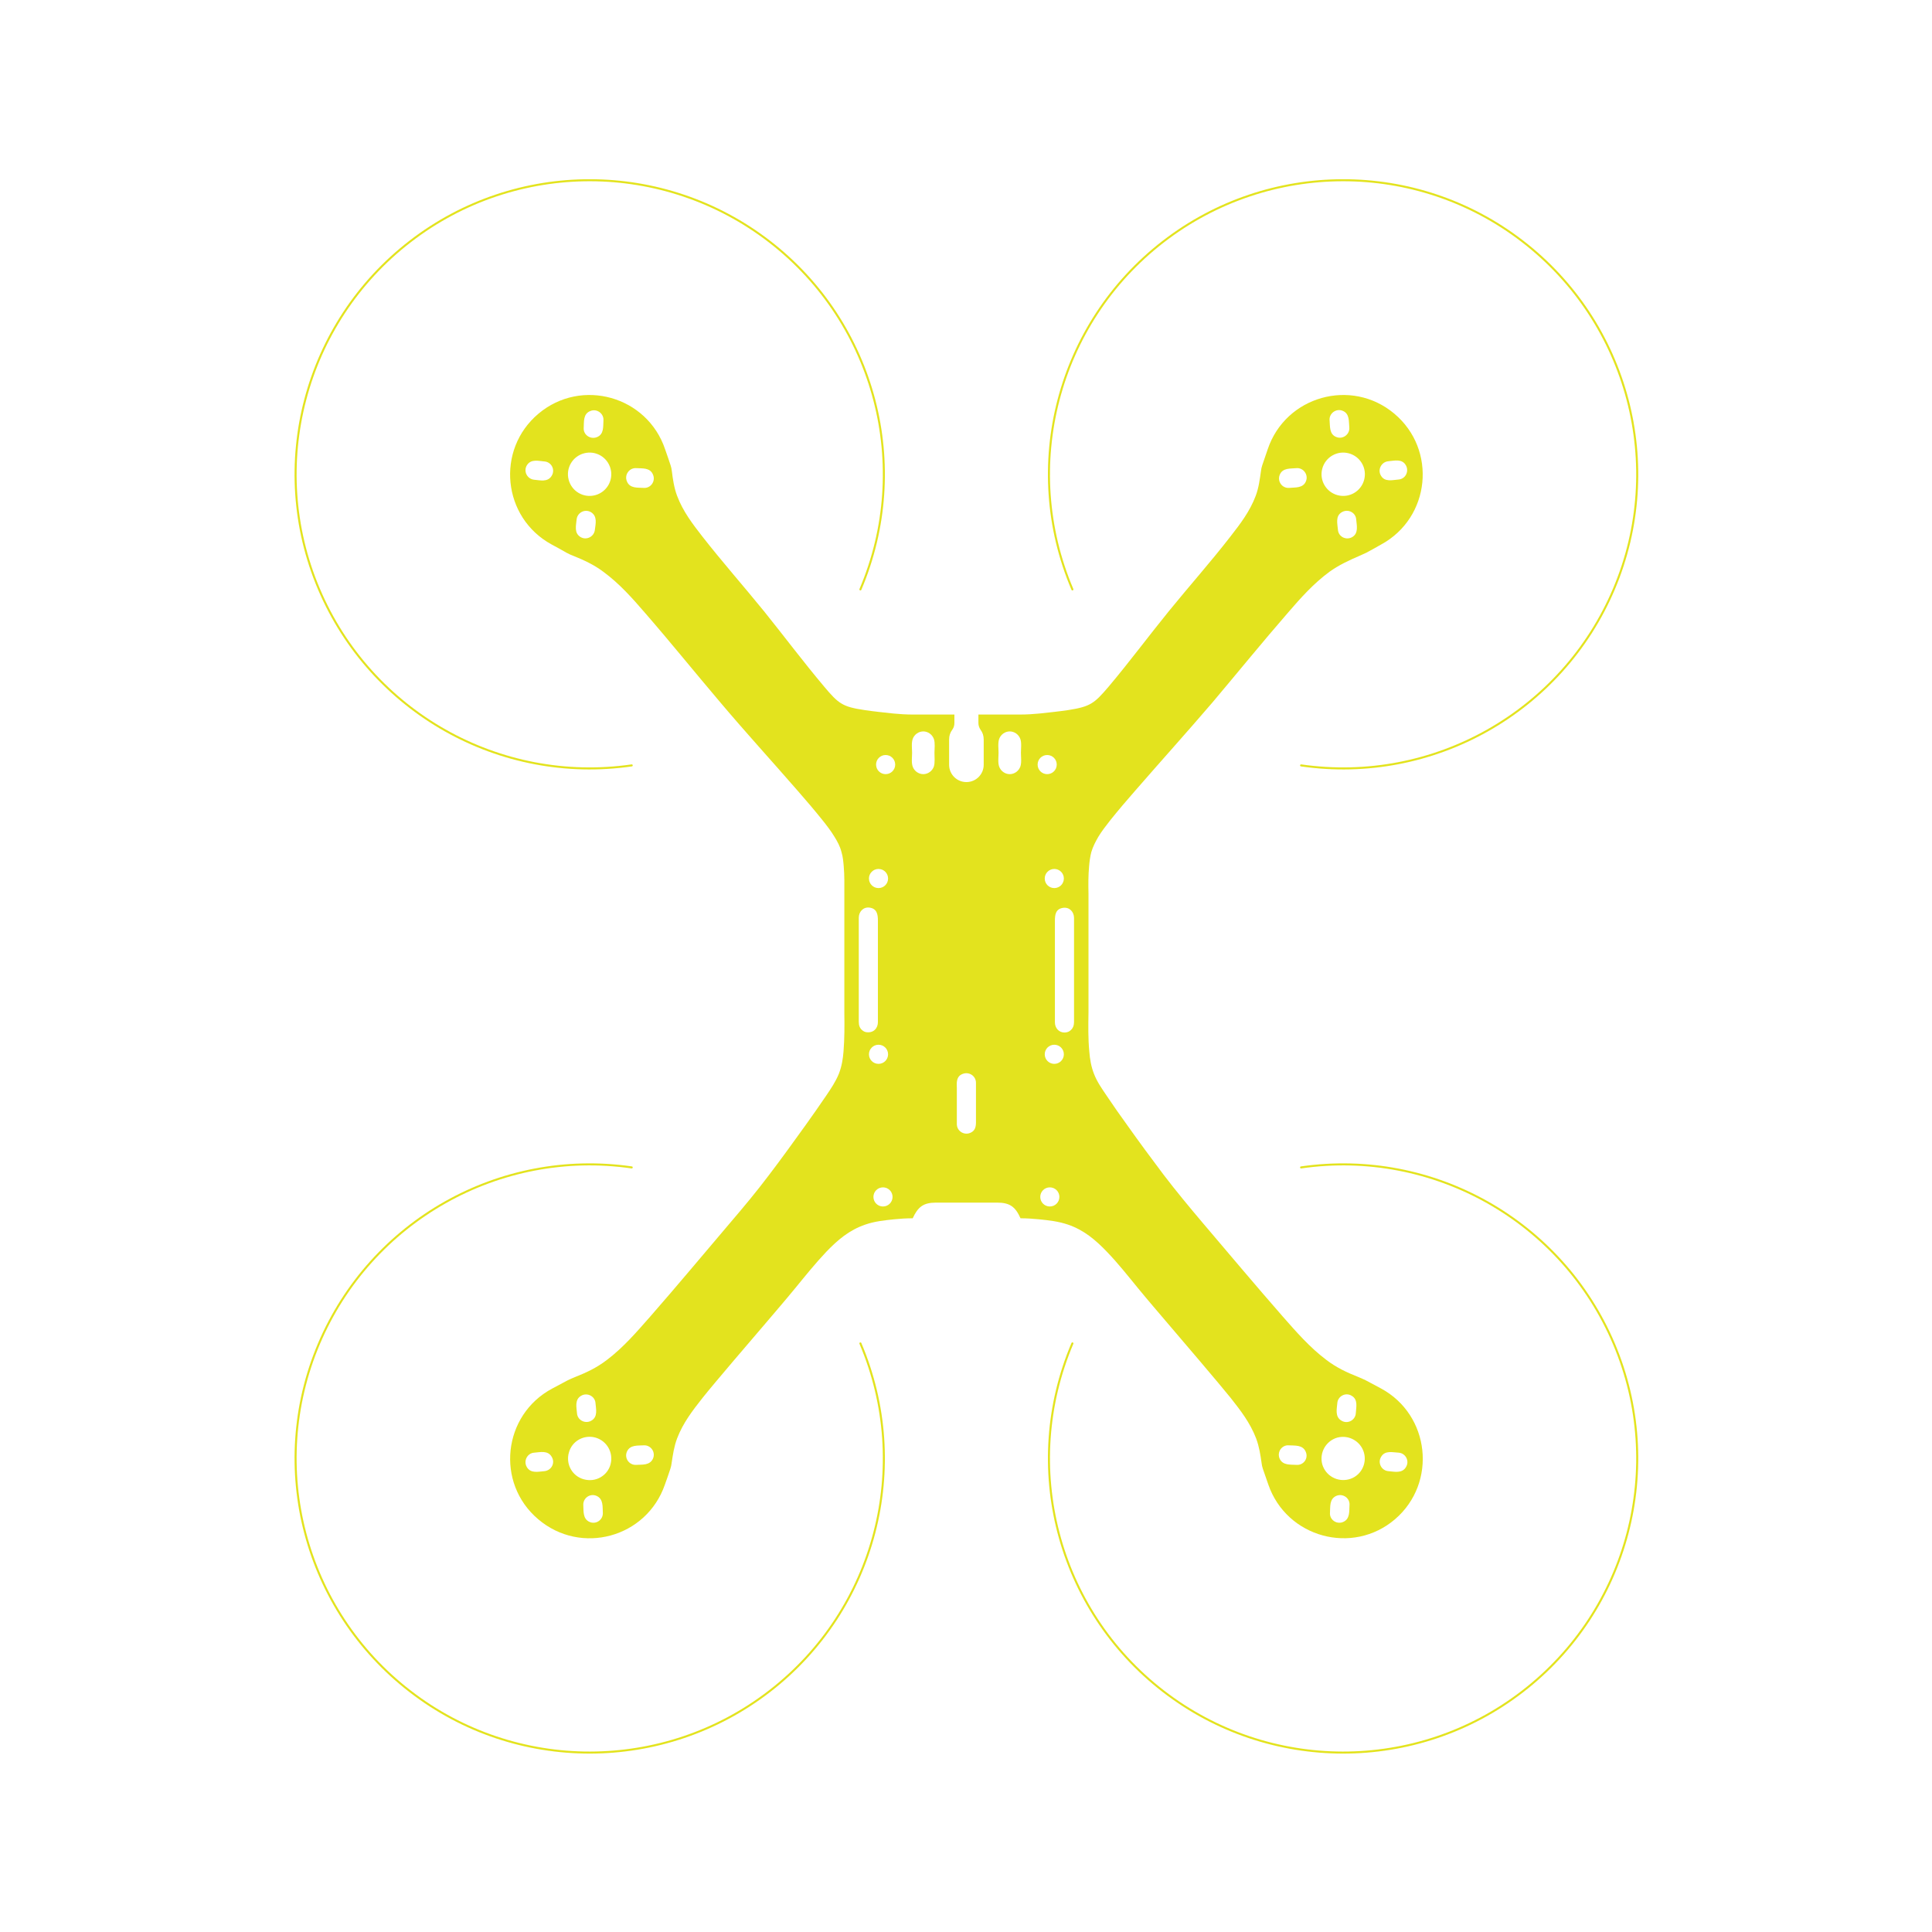
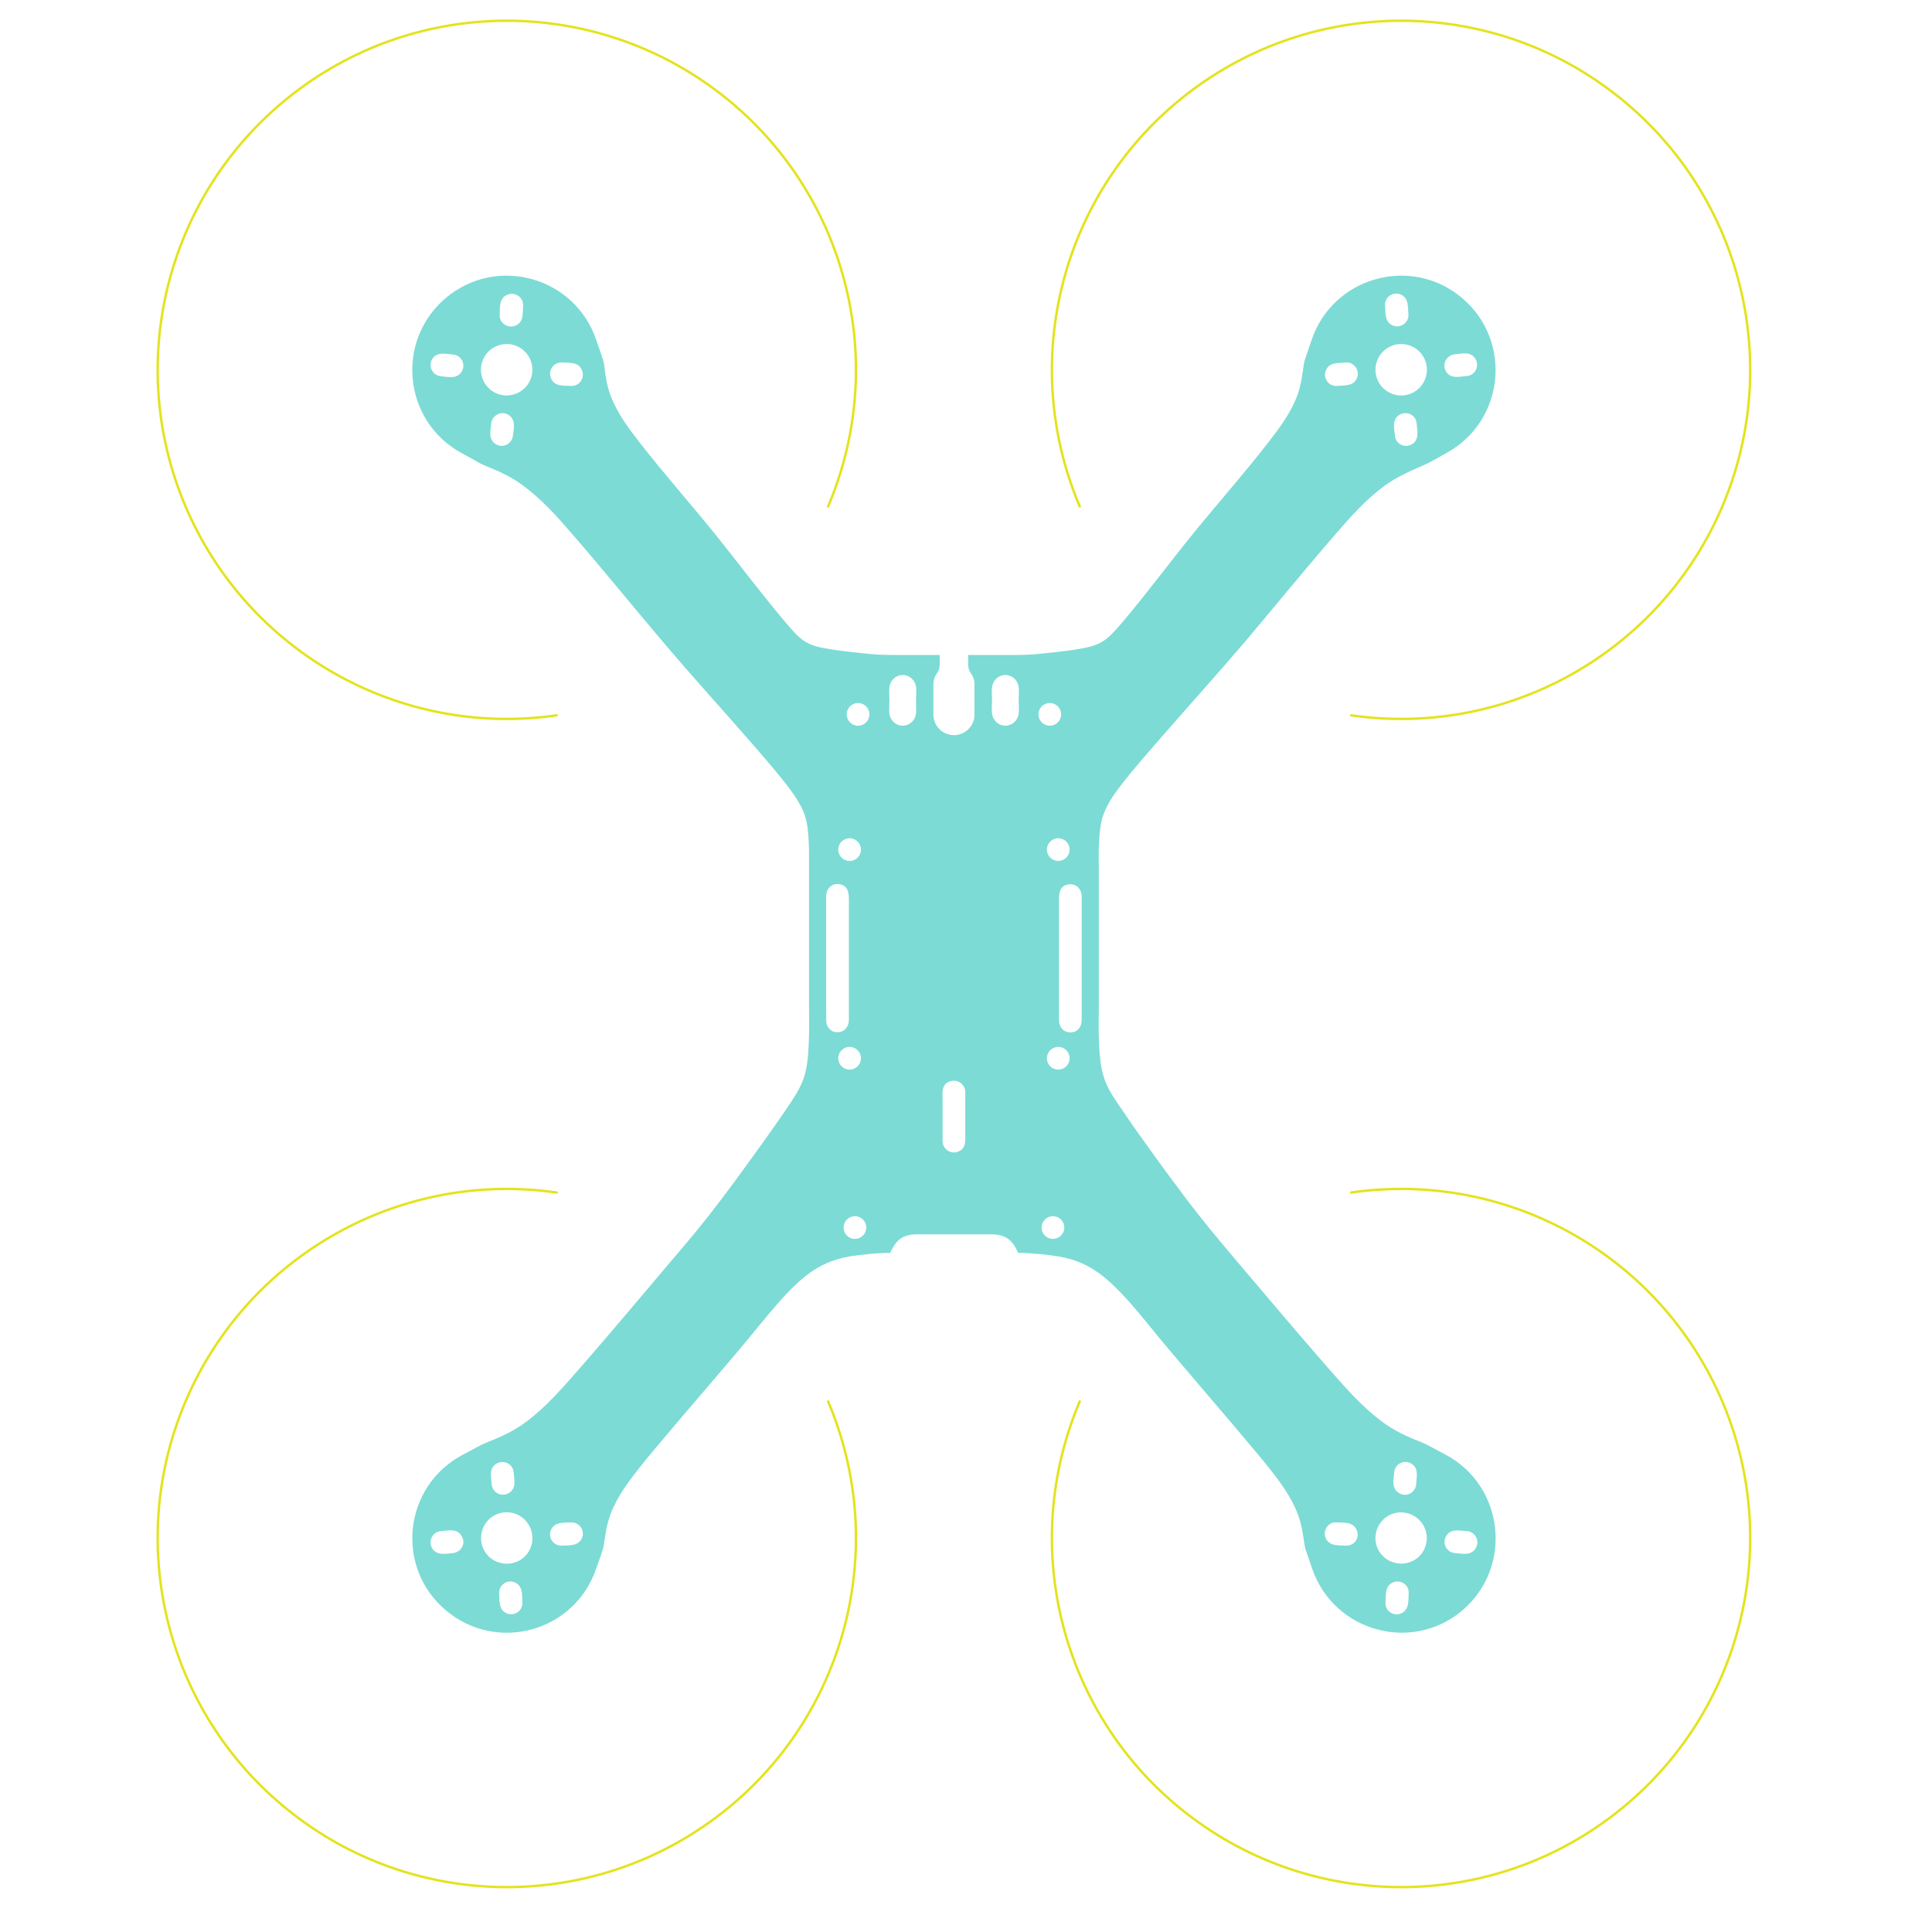
- <svg xmlns="http://www.w3.org/2000/svg" version="1.1" id="_x34_inch::4iSb::4iSbSa::4iSbSaSm" x="0px" y="0px" viewBox="0 0 949.6 949.6" style="enable-background:new 0 0 949.6 949.6;" xml:space="preserve">
+ <svg xmlns="http://www.w3.org/2000/svg" version="1.1" id="_x34_inch::4iSb::4iSbSa::4iSbSaSm" x="0px" y="0px" viewBox="80 80 800 800" style="enable-background:new 80 80 800 800;" xml:space="preserve">
  <style type="text/css">
	.st0{fill:none;stroke:#e3e31e;stroke-linecap:round;stroke-linejoin:round;}
- 	.st1{fill:#e3e31e;}
+ 	.st1{fill:#7cdbd5;}
</style>
  <path class="st0" d="M422.9,289.7c25.7-60.5,7.4-130.7-44.6-170.9s-124.6-40.3-176.6-0.2c-52.1,40.1-70.6,110.3-45,170.8  c25.6,60.5,88.8,96.2,153.8,86.8" />
  <path class="st1" d="M678.7,682.4c-2.5-1.3-5-2.7-7.5-4c-1.2-0.6-2.4-1.1-3.6-1.6c-5.8-2.3-10.7-4.6-15.7-8.4  c-8.2-6.2-14.7-13.7-21.4-21.3c-13.3-15.2-26.3-30.7-39.4-46.1c-6.5-7.7-13-15.5-19.1-23.5c-6.1-8.1-12.1-16.2-17.9-24.4  c-3.5-4.8-6.9-9.7-10.2-14.6c-2.3-3.4-4.7-6.8-6.2-10.7c-1.4-3.6-2-7.2-2.3-11c-0.6-6.3-0.5-12.7-0.4-19c0-19.6,0-39.2,0-58.7  c-0.1-4.5-0.1-8.9,0.3-13.3c0.2-2.4,0.5-4.7,1.1-7c0.8-2.7,2.1-5.2,3.5-7.6c1.7-2.8,3.7-5.3,5.7-7.9c4-5,8.1-9.8,12.3-14.6  c12.6-14.5,25.5-28.8,38-43.4c12.4-14.7,24.5-29.6,37.1-44.1c6.3-7.3,12.6-14.4,20.5-20.2c4.6-3.3,9.6-5.6,14.7-7.8  c1.1-0.5,2.2-1,3.3-1.5c2.5-1.3,4.9-2.7,7.4-4.1c24.2-13.2,27.5-46.6,6.4-64.3c-21.1-17.7-53.4-8.6-62.2,17.5  c-0.9,2.6-1.8,5.2-2.7,7.9c-0.3,0.9-0.5,1.8-0.6,2.7c-0.6,4.2-1.1,8.3-2.6,12.3c-2.9,7.7-7.6,13.8-12.5,20.1  c-9.7,12.5-20.2,24.3-30.2,36.6c-10,12.3-19.4,25-29.6,37.1c-7,8.2-8.9,9.8-19.8,11.5c-4.7,0.7-9.5,1.2-14.2,1.7  c-3.1,0.3-6.2,0.5-9.4,0.5c-6.9,0-13.7,0-20.6,0c0,1.4,0,2.7,0,4.1c0,1.2,0.3,2.2,1,3.3c1.1,1.5,1.6,3,1.6,4.9c0,4.1,0,8.3,0,12.4  c0,4.7-3.8,8.5-8.5,8.5s-8.5-3.8-8.5-8.5c0-4.1,0-8.3,0-12.4c0-1.9,0.5-3.4,1.6-4.9c0.7-1,1-2,1-3.3c0-1.4,0-2.7,0-4.1  c-6.9,0-13.7,0-20.6,0c-3.1,0-6.3-0.2-9.4-0.5c-4.7-0.5-9.5-1-14.2-1.7c-10.9-1.6-12.8-3.2-19.8-11.5  c-10.2-12.1-19.7-24.8-29.6-37.1c-10-12.3-20.5-24.2-30.2-36.6c-4.9-6.3-9.6-12.4-12.5-20.1c-1.5-4-2.1-8.2-2.6-12.3  c-0.1-0.9-0.3-1.8-0.6-2.7c-0.8-2.6-1.8-5.2-2.7-7.9c-8.8-26.1-41.1-35.2-62.2-17.5c-21.1,17.7-17.8,51.1,6.4,64.3  c2.5,1.3,4.9,2.7,7.4,4.1c1.1,0.6,2.2,1.1,3.3,1.5c5.2,2.1,10.2,4.4,14.7,7.8c7.9,5.8,14.2,12.9,20.5,20.2  c12.6,14.5,24.7,29.5,37.1,44.1c12.4,14.7,25.4,28.9,38,43.4c4.2,4.8,8.3,9.6,12.3,14.6c2,2.5,4,5.1,5.7,7.9  c1.5,2.4,2.8,4.8,3.5,7.6c0.7,2.3,0.9,4.6,1.1,7c0.4,4.4,0.3,8.9,0.3,13.3c0,19.6,0,39.2,0,58.7c0.1,6.4,0.1,12.7-0.4,19  c-0.3,3.8-0.9,7.4-2.3,11c-1.6,3.9-3.9,7.3-6.2,10.7c-3.3,4.9-6.8,9.8-10.2,14.6c-5.9,8.2-11.8,16.4-17.9,24.4  c-6.1,8.1-12.5,15.8-19.1,23.5c-13.1,15.4-26,30.9-39.3,46.1c-6.7,7.6-13.2,15.2-21.4,21.4c-5,3.8-9.9,6.1-15.7,8.4  c-1.2,0.5-2.4,1-3.6,1.6c-2.5,1.3-5,2.7-7.5,4c-24.3,13-27.9,46.4-6.9,64.2c21,17.9,53.3,9.1,62.3-17c0.9-2.6,1.9-5.2,2.7-7.8  c0.3-0.9,0.5-1.8,0.6-2.7c0.6-4.1,1.2-8.2,2.7-12.2c2.9-7.6,7.6-13.7,12.5-19.9c5.1-6.5,25-29.7,30.4-36c5.1-6,10.2-11.9,15.2-18  c5-6.1,9.9-12.2,15.3-17.9c5.6-5.8,11.2-10.6,19.1-13.3c4.6-1.6,9.4-2.1,14.2-2.6c3-0.3,6-0.5,9.1-0.5c2.6-5.6,5.2-7.7,11.5-7.7  c5,0,10,0,15,0c5,0,10,0,15,0c6.3,0,9,2.1,11.5,7.7c3,0,6,0.2,9.1,0.5c4.8,0.5,9.5,1,14.2,2.6c7.9,2.7,13.5,7.5,19.1,13.3  c5.5,5.7,10.3,11.8,15.3,17.9c5,6.1,10.1,12,15.2,18c5.4,6.3,25.2,29.5,30.4,36c4.9,6.2,9.6,12.3,12.5,19.9c1.5,4,2.1,8,2.7,12.2  c0.1,0.9,0.3,1.8,0.6,2.7c0.9,2.6,1.8,5.2,2.7,7.8c9,26,41.4,34.9,62.3,17C706.5,728.8,702.9,695.4,678.7,682.4z M682.4,226.7  c2.8-0.2,6.7-1.4,8.6,2c1.7,3-0.2,6.8-3.7,7c-2.8,0.2-6.7,1.4-8.6-2C677,230.8,679,227,682.4,226.7z M664.6,264  c-3,1.7-6.8-0.2-7-3.7c-0.2-2.8-1.4-6.7,2-8.6c3-1.7,6.8,0.2,7,3.7C666.8,258.1,667.9,262.1,664.6,264z M659.9,201.9  c3.6,1.4,3,5.5,3.3,8.2c0.3,3.4-3.2,6-6.4,4.7c-3.6-1.4-3-5.5-3.3-8.2C653.2,203.2,656.7,200.6,659.9,201.9z M649.9,230.4  c1.5-5.7,7.3-9.1,13-7.6c5.7,1.5,9.1,7.3,7.6,13c-1.5,5.7-7.3,9.1-13,7.6C651.8,241.9,648.4,236.1,649.9,230.4z M629,233.4  c1.4-3.6,5.5-3,8.2-3.3c3.4-0.3,6,3.2,4.7,6.4c-1.4,3.6-5.5,3-8.2,3.3C630.2,240.1,627.7,236.6,629,233.4z M271.2,233.8  c-2,3.4-5.9,2.2-8.6,2c-3.4-0.3-5.4-4-3.7-7c2-3.4,5.9-2.2,8.6-2C271,227,273,230.8,271.2,233.8z M286.9,210.2  c0.2-2.8-0.4-6.8,3.3-8.2c3.2-1.3,6.7,1.3,6.4,4.7c-0.2,2.8,0.4,6.8-3.3,8.2C290,216.1,286.6,213.6,286.9,210.2z M292.4,260.3  c-0.3,3.4-4,5.4-7,3.7c-3.4-2-2.2-5.9-2-8.6c0.3-3.4,4-5.4,7-3.7C293.8,253.7,292.7,257.6,292.4,260.3z M292.5,243.4  c-5.7,1.5-11.5-1.9-13-7.6c-1.5-5.7,1.9-11.5,7.6-13c5.7-1.5,11.5,1.9,13,7.6C301.6,236.1,298.2,241.9,292.5,243.4z M316.3,239.8  c-2.8-0.2-6.8,0.4-8.2-3.3c-1.3-3.2,1.3-6.7,4.7-6.4c2.8,0.2,6.8-0.4,8.2,3.3C322.3,236.6,319.8,240.1,316.3,239.8z M267.5,723.1  c-2.8,0.2-6.7,1.3-8.6-2.1c-1.7-3,0.3-6.8,3.7-7c2.8-0.2,6.7-1.3,8.6,2.1C273,719.1,271,722.8,267.5,723.1z M285.7,686  c3-1.7,6.8,0.3,7,3.7c0.2,2.8,1.3,6.7-2.1,8.6c-3,1.7-6.8-0.3-7-3.7C283.4,691.8,282.3,687.9,285.7,686z M289.9,748.1  c-3.6-1.5-3-5.5-3.2-8.3c-0.2-3.4,3.2-5.9,6.4-4.6c3.6,1.5,3,5.5,3.2,8.3C296.5,746.9,293.1,749.4,289.9,748.1z M300.1,719.7  c-1.5,5.7-7.4,9-13.1,7.4c-5.7-1.5-9-7.4-7.4-13.1c1.5-5.7,7.4-9,13.1-7.4C298.3,708.2,301.6,714,300.1,719.7z M321,716.8  c-1.5,3.6-5.5,3-8.3,3.2c-3.4,0.2-5.9-3.2-4.6-6.4c1.5-3.6,5.5-3,8.3-3.2C319.8,710.2,322.3,713.6,321,716.8z M431.8,427.1  c2.6,0,4.7,2.1,4.7,4.7c0,2.6-2.1,4.7-4.7,4.7c-2.6,0-4.7-2.1-4.7-4.7C427.1,429.2,429.2,427.1,431.8,427.1z M423.2,505.8  c-1.2-1.5-1.1-3-1.1-4.7c0-11.1,0-22.2,0-33.3c0-5.6,0-11.1,0-16.7c0-3,2.2-5.4,5.3-5c3.6,0.5,4.1,3.3,4.1,6.3c0,11.1,0,22.2,0,33.3  c0,5.6,0,11.1,0,16.7c0,2.8-1.9,5.1-4.9,5C425.2,507.4,424.2,506.9,423.2,505.8z M427.1,518.2c0-2.6,2.1-4.7,4.7-4.7  c2.6,0,4.7,2.1,4.7,4.7c0,2.6-2.1,4.7-4.7,4.7C429.2,522.9,427.1,520.8,427.1,518.2z M434,593c-2.6,0-4.7-2.1-4.7-4.7  s2.1-4.7,4.7-4.7c2.6,0,4.7,2.1,4.7,4.7S436.6,593,434,593z M435.3,380.5c-2.6,0-4.7-2.1-4.7-4.7c0-2.6,2.1-4.7,4.7-4.7  c2.6,0,4.7,2.1,4.7,4.7C440,378.4,437.9,380.5,435.3,380.5z M459,376.8c-0.8,2.2-2.9,3.7-5.2,3.7c-2.3,0-4.4-1.5-5.2-3.7  c-0.7-1.9-0.3-4.9-0.3-6.8c0-1.9-0.4-4.8,0.3-6.8c0.8-2.2,2.9-3.7,5.2-3.7c2.3,0,4.4,1.5,5.2,3.7c0.7,1.9,0.3,4.9,0.3,6.8  C459.3,371.9,459.6,374.9,459,376.8z M476.4,557c-3,0.9-6.1-1.3-6.1-4.5c0-5.8,0-11.7,0-17.5c0-1.4-0.2-2.8,0.2-4.3  c0.5-1.6,1.4-2.5,3.1-3c3-0.9,6.1,1.3,6.1,4.5c0,5.8,0,11.7,0,17.5C479.7,552.6,480.1,555.8,476.4,557z M522.9,431.8  c0,2.6-2.1,4.7-4.7,4.7c-2.6,0-4.7-2.1-4.7-4.7c0-2.6,2.1-4.7,4.7-4.7C520.8,427.1,522.9,429.2,522.9,431.8z M501.5,376.8  c-0.8,2.2-2.9,3.7-5.2,3.7c-2.3,0-4.4-1.5-5.2-3.7c-0.7-1.9-0.3-4.9-0.3-6.8c0-1.9-0.4-4.8,0.3-6.8c0.8-2.2,2.9-3.7,5.2-3.7  c2.3,0,4.4,1.5,5.2,3.7c0.7,1.9,0.3,4.9,0.3,6.8C501.8,371.9,502.2,374.9,501.5,376.8z M510,375.8c0-2.6,2.1-4.7,4.7-4.7  c2.6,0,4.7,2.1,4.7,4.7c0,2.6-2.1,4.7-4.7,4.7C512.1,380.5,510,378.4,510,375.8z M516,593c-2.6,0-4.7-2.1-4.7-4.7s2.1-4.7,4.7-4.7  c2.6,0,4.7,2.1,4.7,4.7S518.6,593,516,593z M518.2,522.9c-2.6,0-4.7-2.1-4.7-4.7c0-2.6,2.1-4.7,4.7-4.7c2.6,0,4.7,2.1,4.7,4.7  C522.9,520.8,520.8,522.9,518.2,522.9z M526.8,505.8c-0.9,1.1-1.9,1.6-3.4,1.7c-2.9,0.1-4.9-2.2-4.9-5c0-5.6,0-11.1,0-16.7  c0-11.1,0-22.2,0-33.3c0-3,0.4-5.8,4.1-6.3c3.1-0.4,5.3,2,5.3,5c0,5.6,0,11.1,0,16.7c0,11.1,0,22.2,0,33.3  C527.9,502.8,528,504.3,526.8,505.8z M637.2,720c-2.8-0.2-6.8,0.4-8.3-3.2c-1.3-3.2,1.2-6.7,4.6-6.4c2.8,0.2,6.8-0.4,8.3,3.2  C643.2,716.8,640.7,720.3,637.2,720z M657.3,689.7c0.2-3.4,4-5.5,7-3.7c3.4,1.9,2.2,5.9,2.1,8.6c-0.2,3.4-4,5.5-7,3.7  C656,696.4,657.1,692.4,657.3,689.7z M663.3,739.8c-0.2,2.8,0.4,6.8-3.2,8.3c-3.2,1.3-6.7-1.2-6.4-4.6c0.2-2.8-0.4-6.8,3.2-8.3  C660.1,733.9,663.6,736.4,663.3,739.8z M663,727.1c-5.7,1.5-11.5-1.8-13.1-7.4c-1.5-5.7,1.8-11.5,7.4-13.1  c5.7-1.5,11.5,1.8,13.1,7.4C672,719.7,668.7,725.6,663,727.1z M682.5,723.1c-3.4-0.2-5.5-4-3.7-7c1.9-3.4,5.9-2.2,8.6-2.1  c3.4,0.2,5.5,4,3.7,7C689.2,724.4,685.2,723.3,682.5,723.1z" />
  <path class="st0" d="M422.9,660.3c25.7,60.5,7.4,130.7-44.6,170.9c-52,40.2-124.6,40.3-176.6,0.2c-52.1-40.1-70.6-110.3-45-170.8  c25.6-60.5,88.8-96.2,153.8-86.8" />
  <path class="st0" d="M527.1,660.3c-25.7,60.5-7.4,130.7,44.6,170.9c52,40.2,124.6,40.3,176.6,0.2c52.1-40.1,70.6-110.3,45-170.8  c-25.6-60.5-88.8-96.2-153.8-86.8" />
  <path class="st0" d="M527.1,289.7c-25.7-60.5-7.4-130.7,44.6-170.9c52-40.2,124.6-40.3,176.6-0.2c52.1,40.1,70.6,110.3,45,170.8  c-25.6,60.5-88.8,96.2-153.8,86.8" />
</svg>
